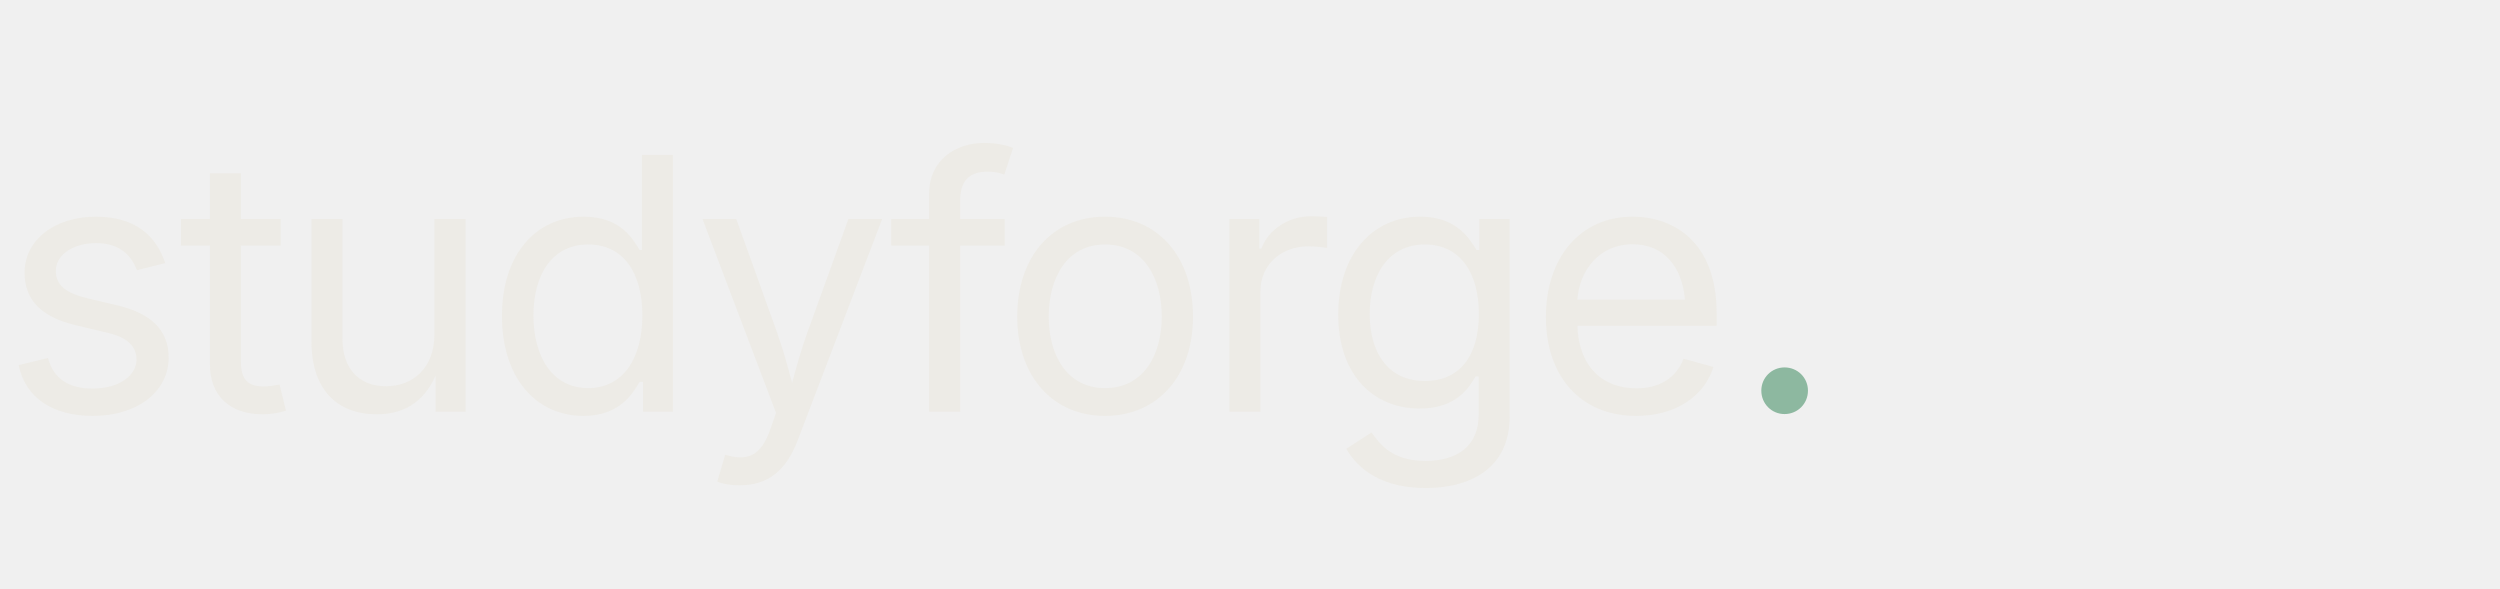
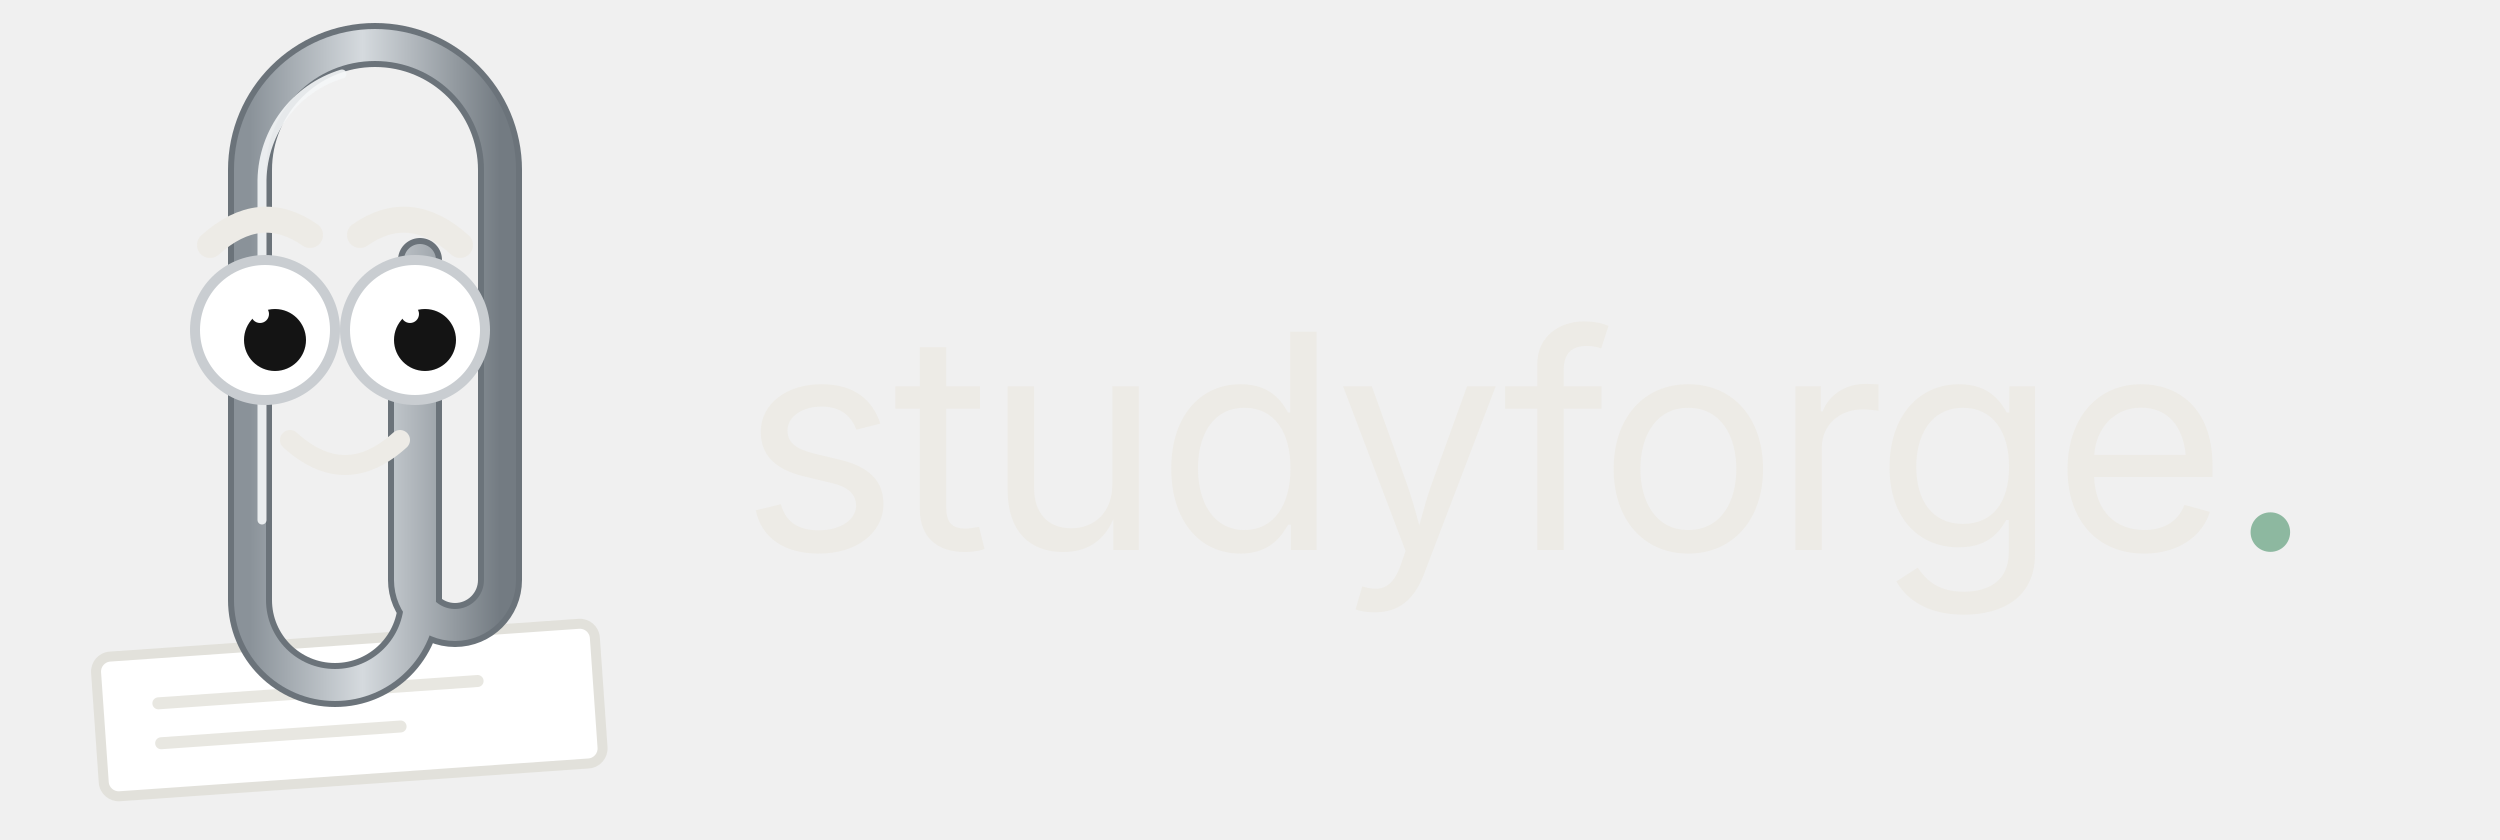
- <svg xmlns="http://www.w3.org/2000/svg" width="170" height="40" viewBox="0 0 170 40">
-   <text x="0" y="28" font-family="Inter, system-ui, sans-serif" font-size="24" font-weight="400" letter-spacing="-0.6" fill="#EDEBE6">studyforge<tspan fill="#8DB8A0">.</tspan>
+ <svg xmlns="http://www.w3.org/2000/svg" width="250" height="84" viewBox="0 0 250 84">
+   <style>
+     .clip { animation: sway 3.4s ease-in-out infinite; transform-origin: 34px 66px; }
+     @keyframes sway { 0%, 100% { transform: rotate(-9deg); } 50% { transform: rotate(-2deg); } }
+     .pupil { animation: look 5s ease-in-out infinite; }
+     @keyframes look { 0%, 35%, 100% { transform: translate(0, 0); } 45%, 60% { transform: translate(2.4px, 0.4px); }
+                       70%, 85% { transform: translate(-2.4px, 0.4px); } }
+     .eye { animation: blink 4.8s infinite; transform-box: fill-box; transform-origin: center; }
+     @keyframes blink { 0%, 93%, 100% { transform: scaleY(1); } 96% { transform: scaleY(0.12); } }
+     .brow { animation: brow 4.8s ease-in-out infinite; }
+     @keyframes brow { 0%, 20%, 40%, 100% { transform: translateY(0); } 28% { transform: translateY(-3px); } }
+     .smile { animation: grin 4.8s ease-in-out infinite; transform-box: fill-box; transform-origin: center top; }
+     @keyframes grin { 0%, 20%, 40%, 100% { transform: scale(1); } 28% { transform: scale(1.15, 1.3); } }
+   </style>
+   <g transform="translate(0 2)">
+     <defs>
+       <linearGradient id="steel" x1="0" y1="0" x2="1" y2="0">
+         <stop offset="0" stop-color="#8A9299" />
+         <stop offset=".45" stop-color="#D5DADE" />
+         <stop offset="1" stop-color="#737B82" />
+       </linearGradient>
+     </defs>
+     <g transform="rotate(-4 35 70)">
+       <rect x="10" y="62" width="50" height="14" rx="1.5" fill="#FFFFFF" stroke="#E2E1DB" />
+       <path d="M16 67 H48 M16 71 H40" stroke="#E8E7E1" stroke-width="1.2" stroke-linecap="round" />
+     </g>
+     <g class="clip">
+       <path d="M42 24 V58 a8.5 8.5 0 0 1 -17 0 V15 a12.5 12.5 0 0 1 25 0 V56 a4.5 4.5 0 0 1 -9 0 V28" fill="none" stroke="#6B737A" stroke-width="4.4" stroke-linecap="round" stroke-linejoin="round" />
+       <path d="M42 24 V58 a8.5 8.5 0 0 1 -17 0 V15 a12.5 12.5 0 0 1 25 0 V56 a4.5 4.5 0 0 1 -9 0 V28" fill="none" stroke="url(#steel)" stroke-width="3.2" stroke-linecap="round" stroke-linejoin="round" />
+       <path d="M26.2 50 V16 a11.3 11.3 0 0 1 8 -10.6" fill="none" stroke="#F4F6F7" stroke-width="0.9" stroke-linecap="round" opacity=".9" />
+       <g class="brow" stroke="#EDEBE6" stroke-width="2.6" stroke-linecap="round" fill="none">
+         <path d="M21 22.5 q5 -4.5 10 -1" />
+         <path d="M36 21.5 q5 -3.5 10 1" />
+       </g>
+       <path class="smile" d="M29 42 q5.5 5 11 0" fill="none" stroke="#EDEBE6" stroke-width="2" stroke-linecap="round" />
+       <g class="eye">
+         <circle cx="26.5" cy="31" r="7" fill="#FFFFFF" stroke="#C9CDD1" stroke-width="1" />
+         <circle cx="41.5" cy="31" r="7" fill="#FFFFFF" stroke="#C9CDD1" stroke-width="1" />
+         <g class="pupil" fill="#141414">
+           <circle cx="27.5" cy="32" r="3.1" />
+           <circle cx="42.5" cy="32" r="3.1" />
+         </g>
+         <circle cx="26" cy="29.4" r="0.9" fill="#FFFFFF" />
+         <circle cx="41" cy="29.4" r="0.9" fill="#FFFFFF" />
+       </g>
+     </g>
+   </g>
+   <text x="74" y="55" font-family="Inter, system-ui, sans-serif" font-size="30" font-weight="400" letter-spacing="-0.6" fill="#EDEBE6">studyforge<tspan fill="#8DB8A0">.</tspan>
  </text>
</svg>
